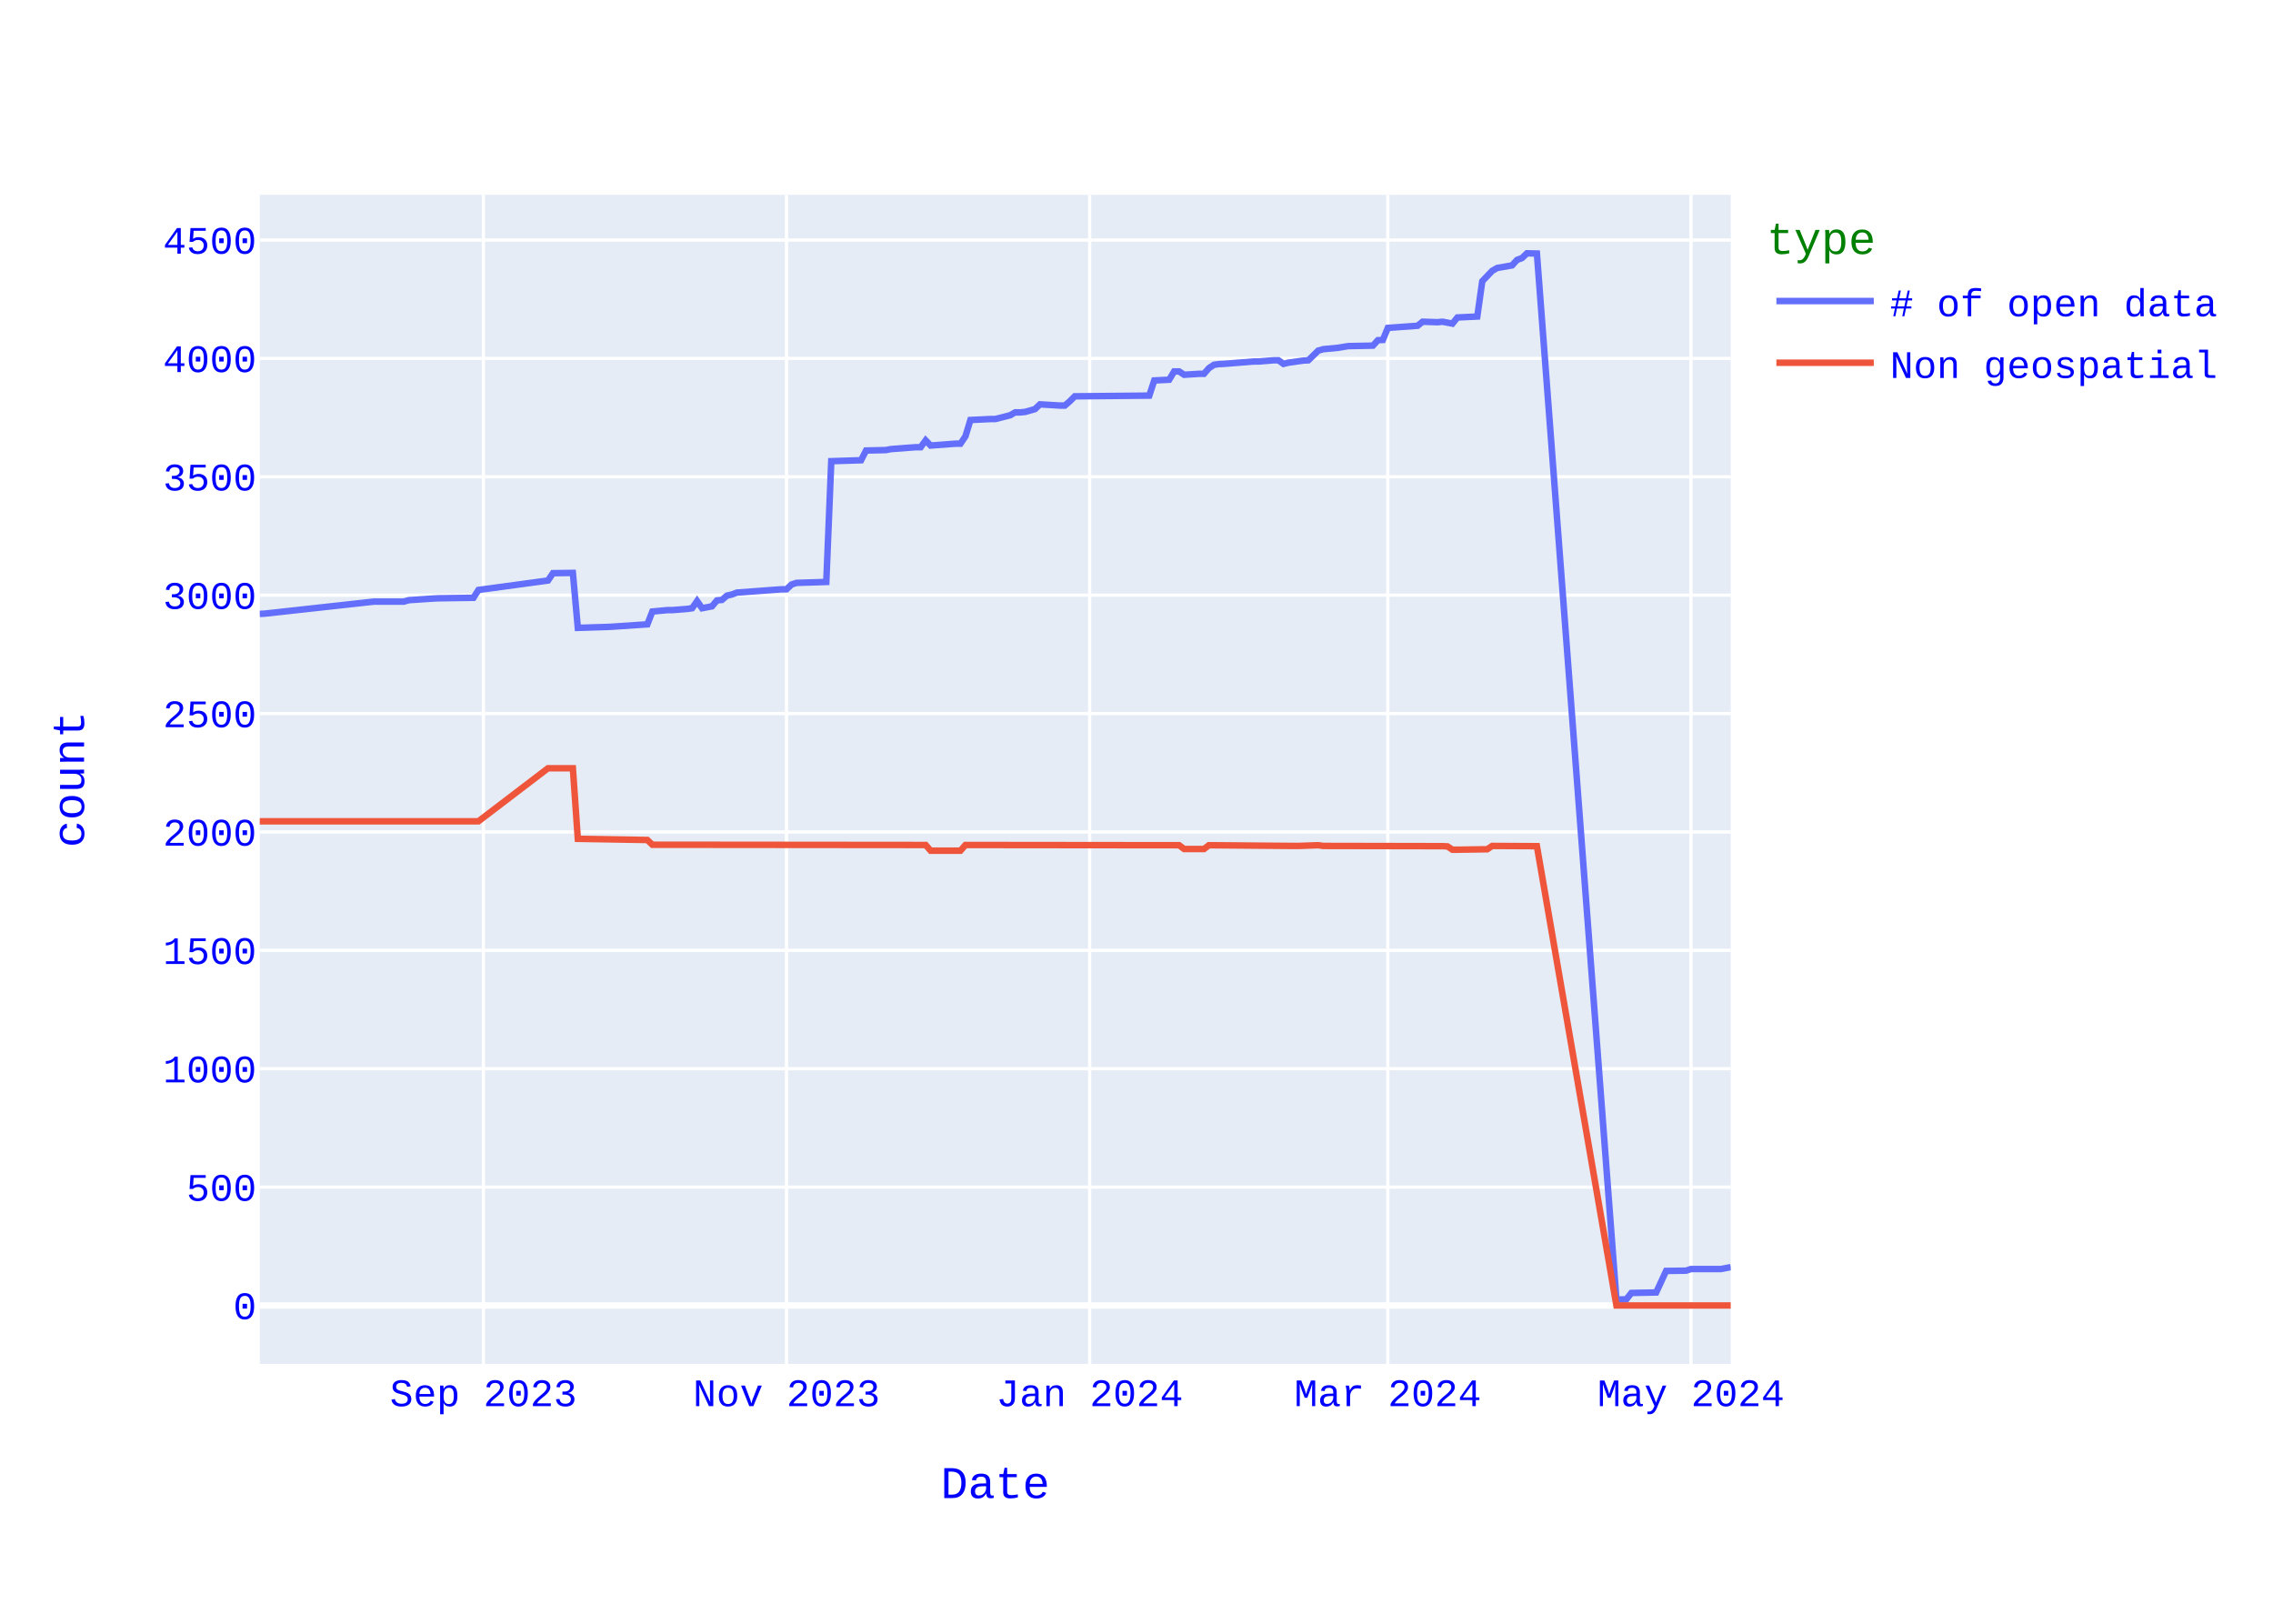
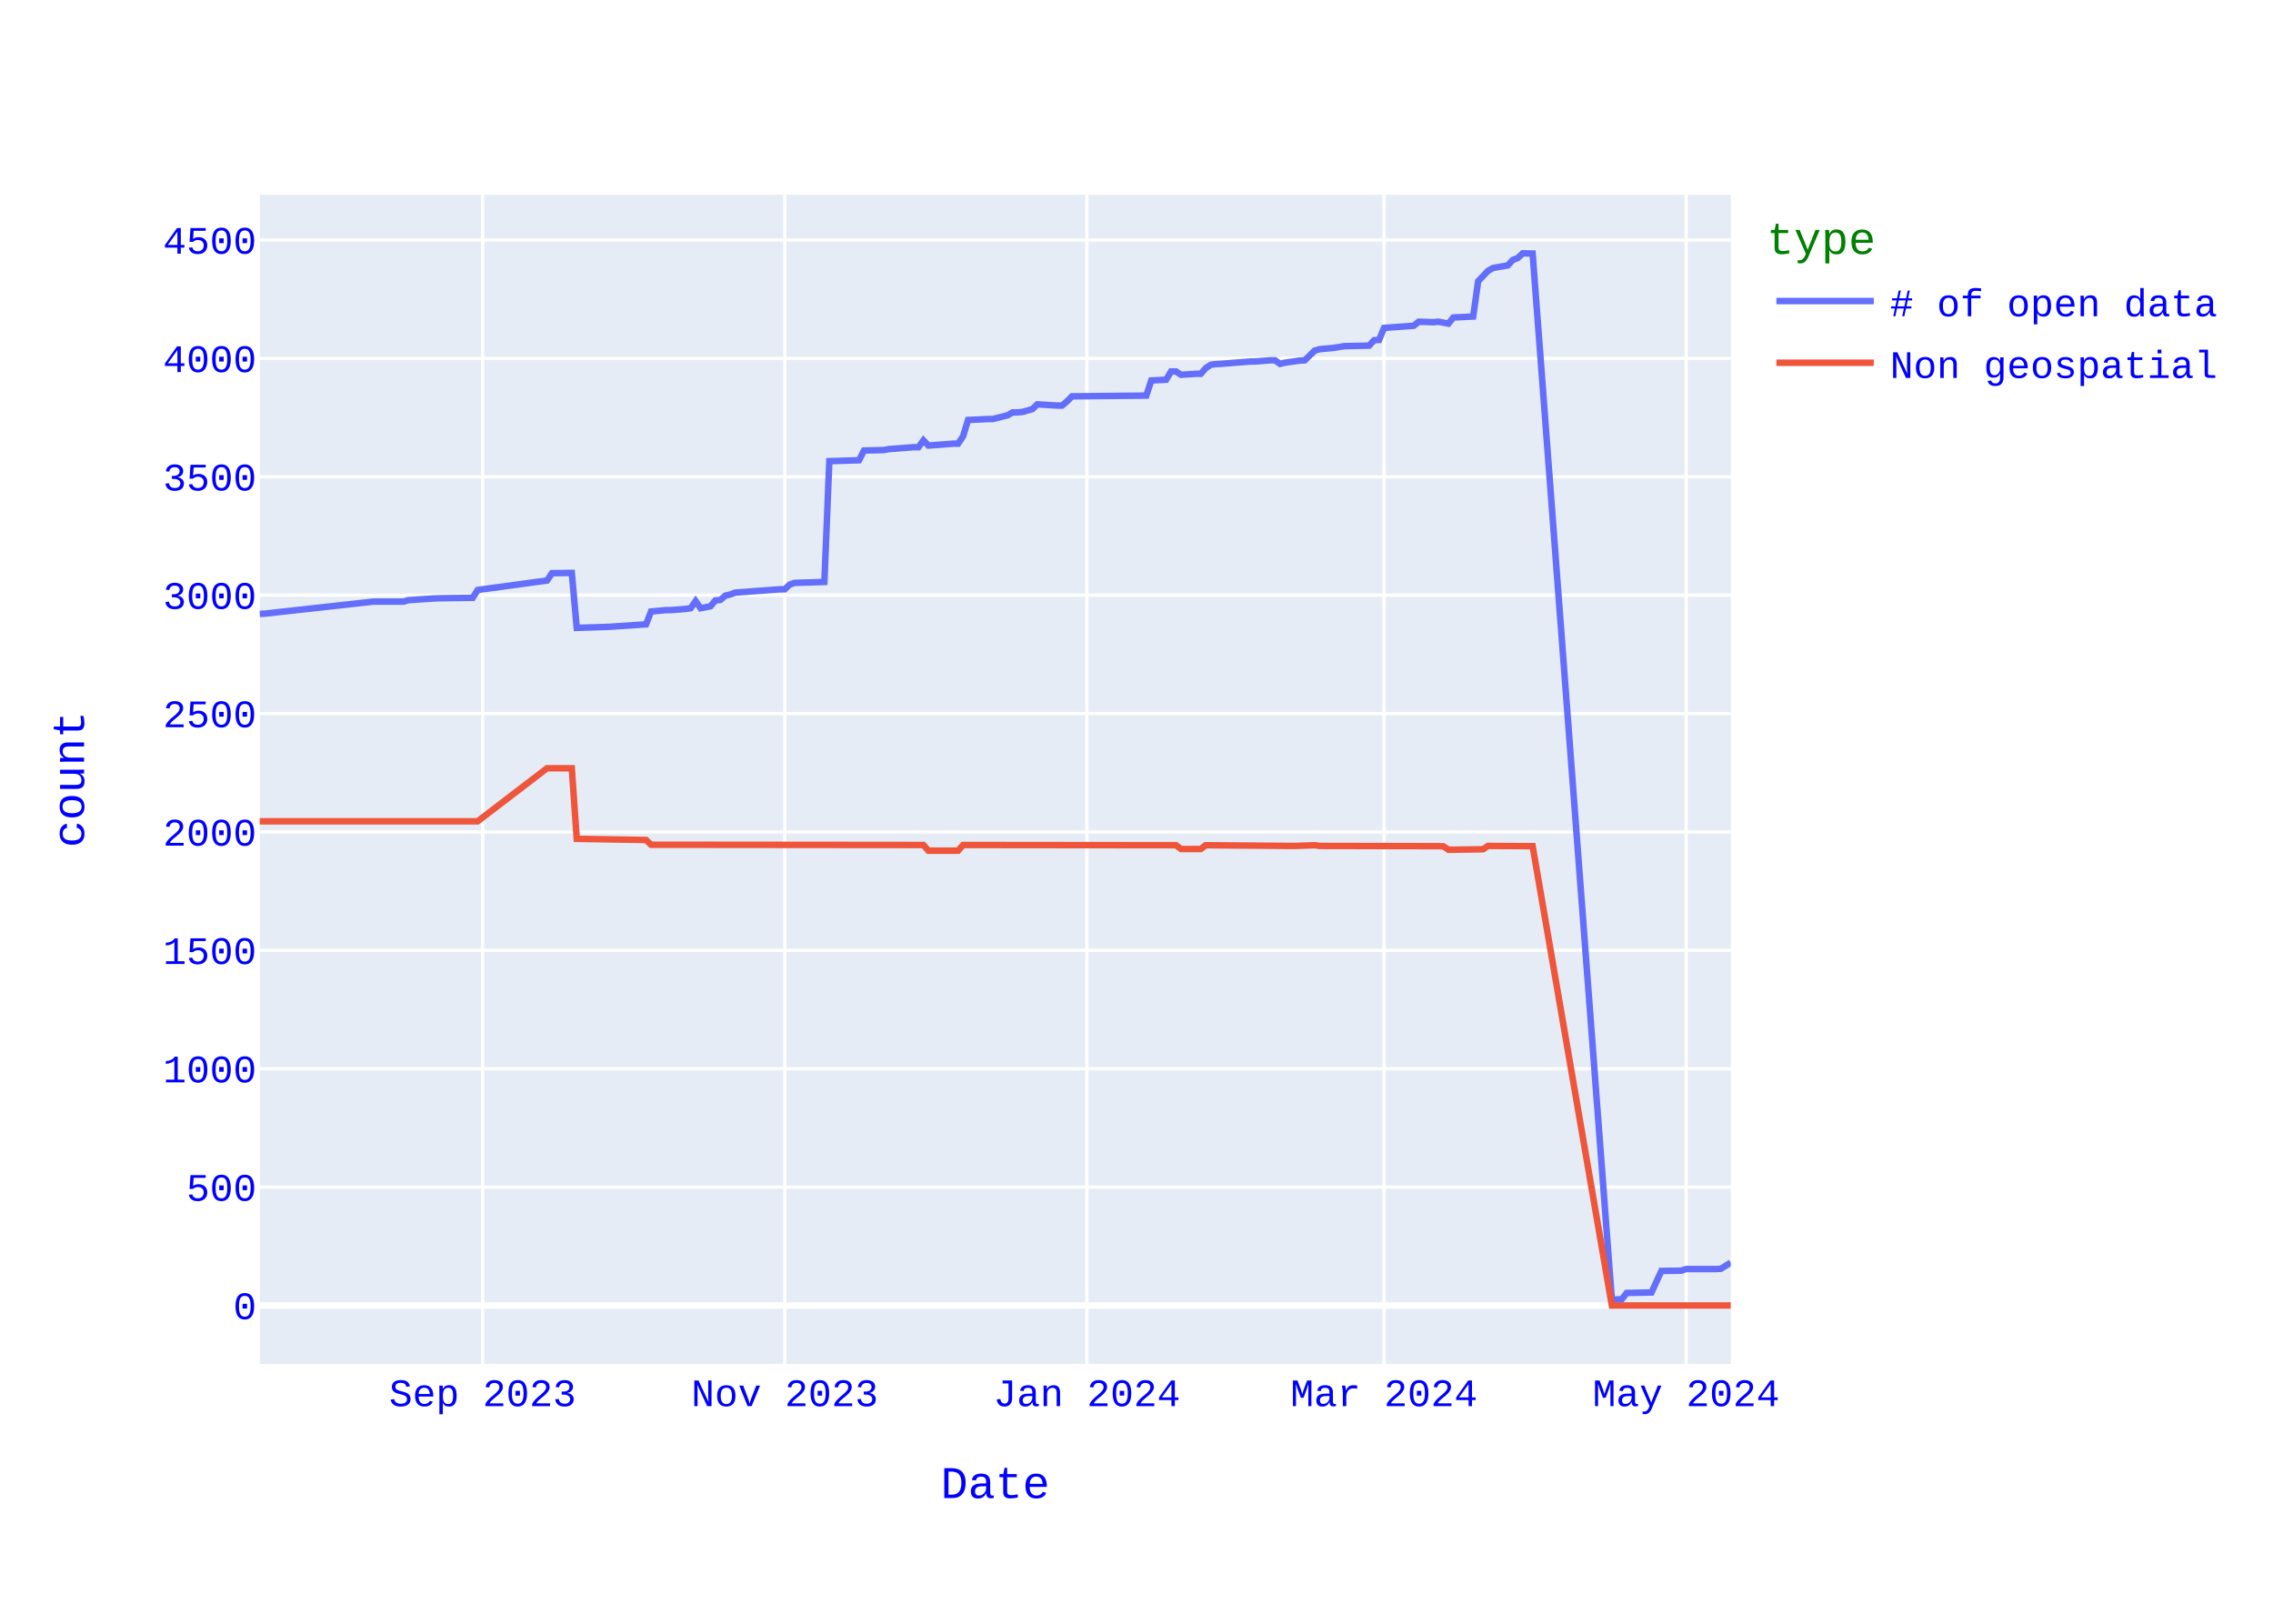
<svg xmlns="http://www.w3.org/2000/svg" class="main-svg" width="700" height="500" style="" viewBox="0 0 700 500">
  <rect x="0" y="0" width="700" height="500" style="fill: rgb(255, 255, 255); fill-opacity: 1;" />
-   <defs id="defs-6351fb">
+   <defs id="defs-70f017">
    <g class="clips">
-       <clipPath id="clip6351fbxyplot" class="plotclip">
+       <clipPath id="clip70f017xyplot" class="plotclip">
        <rect width="453" height="360" />
      </clipPath>
-       <clipPath class="axesclip" id="clip6351fbx">
+       <clipPath class="axesclip" id="clip70f017x">
        <rect x="80" y="0" width="453" height="500" />
      </clipPath>
-       <clipPath class="axesclip" id="clip6351fby">
+       <clipPath class="axesclip" id="clip70f017y">
        <rect x="0" y="60" width="700" height="360" />
      </clipPath>
-       <clipPath class="axesclip" id="clip6351fbxy">
+       <clipPath class="axesclip" id="clip70f017xy">
        <rect x="80" y="60" width="453" height="360" />
      </clipPath>
    </g>
    <g class="gradients" />
    <g class="patterns" />
  </defs>
  <g class="bglayer">
    <rect class="bg" x="80" y="60" width="453" height="360" style="fill: rgb(229, 236, 246); fill-opacity: 1; stroke-width: 0;" />
  </g>
  <g class="layer-below">
    <g class="imagelayer" />
    <g class="shapelayer" />
  </g>
  <g class="cartesianlayer">
    <g class="subplot xy">
      <g class="layer-subplot">
        <g class="shapelayer" />
        <g class="imagelayer" />
      </g>
      <g class="minor-gridlayer">
        <g class="x" />
        <g class="y" />
      </g>
      <g class="gridlayer">
        <g class="x">
-           <path class="xgrid crisp" transform="translate(148.87,0)" d="M0,60v360" style="stroke: rgb(255, 255, 255); stroke-opacity: 1; stroke-width: 1px;" />
-           <path class="xgrid crisp" transform="translate(242.22,0)" d="M0,60v360" style="stroke: rgb(255, 255, 255); stroke-opacity: 1; stroke-width: 1px;" />
-           <path class="xgrid crisp" transform="translate(335.58,0)" d="M0,60v360" style="stroke: rgb(255, 255, 255); stroke-opacity: 1; stroke-width: 1px;" />
-           <path class="xgrid crisp" transform="translate(427.4,0)" d="M0,60v360" style="stroke: rgb(255, 255, 255); stroke-opacity: 1; stroke-width: 1px;" />
-           <path class="xgrid crisp" transform="translate(520.76,0)" d="M0,60v360" style="stroke: rgb(255, 255, 255); stroke-opacity: 1; stroke-width: 1px;" />
+           <path class="xgrid crisp" transform="translate(148.64,0)" d="M0,60v360" style="stroke: rgb(255, 255, 255); stroke-opacity: 1; stroke-width: 1px;" />
+           <path class="xgrid crisp" transform="translate(241.68,0)" d="M0,60v360" style="stroke: rgb(255, 255, 255); stroke-opacity: 1; stroke-width: 1px;" />
+           <path class="xgrid crisp" transform="translate(334.72,0)" d="M0,60v360" style="stroke: rgb(255, 255, 255); stroke-opacity: 1; stroke-width: 1px;" />
+           <path class="xgrid crisp" transform="translate(426.23,0)" d="M0,60v360" style="stroke: rgb(255, 255, 255); stroke-opacity: 1; stroke-width: 1px;" />
+           <path class="xgrid crisp" transform="translate(519.27,0)" d="M0,60v360" style="stroke: rgb(255, 255, 255); stroke-opacity: 1; stroke-width: 1px;" />
        </g>
        <g class="y">
          <path class="ygrid crisp" transform="translate(0,365.55)" d="M80,0h453" style="stroke: rgb(255, 255, 255); stroke-opacity: 1; stroke-width: 1px;" />
          <path class="ygrid crisp" transform="translate(0,329.09)" d="M80,0h453" style="stroke: rgb(255, 255, 255); stroke-opacity: 1; stroke-width: 1px;" />
          <path class="ygrid crisp" transform="translate(0,292.64)" d="M80,0h453" style="stroke: rgb(255, 255, 255); stroke-opacity: 1; stroke-width: 1px;" />
          <path class="ygrid crisp" transform="translate(0,256.19)" d="M80,0h453" style="stroke: rgb(255, 255, 255); stroke-opacity: 1; stroke-width: 1px;" />
          <path class="ygrid crisp" transform="translate(0,219.73)" d="M80,0h453" style="stroke: rgb(255, 255, 255); stroke-opacity: 1; stroke-width: 1px;" />
          <path class="ygrid crisp" transform="translate(0,183.28)" d="M80,0h453" style="stroke: rgb(255, 255, 255); stroke-opacity: 1; stroke-width: 1px;" />
          <path class="ygrid crisp" transform="translate(0,146.82)" d="M80,0h453" style="stroke: rgb(255, 255, 255); stroke-opacity: 1; stroke-width: 1px;" />
          <path class="ygrid crisp" transform="translate(0,110.37)" d="M80,0h453" style="stroke: rgb(255, 255, 255); stroke-opacity: 1; stroke-width: 1px;" />
          <path class="ygrid crisp" transform="translate(0,73.92)" d="M80,0h453" style="stroke: rgb(255, 255, 255); stroke-opacity: 1; stroke-width: 1px;" />
        </g>
      </g>
      <g class="zerolinelayer">
        <path class="yzl zl crisp" transform="translate(0,402)" d="M80,0h453" style="stroke: rgb(255, 255, 255); stroke-opacity: 1; stroke-width: 2px;" />
      </g>
      <path class="xlines-below" />
      <path class="ylines-below" />
      <g class="overlines-below" />
      <g class="xaxislayer-below" />
      <g class="yaxislayer-below" />
      <g class="overaxes-below" />
-       <g class="plot" transform="translate(80,60)" clip-path="url(#clip6351fbxyplot)">
+       <g class="plot" transform="translate(80,60)" clip-path="url(#clip70f017xyplot)">
        <g class="scatterlayer mlayer">
-           <g class="trace scatter trace496d44" style="stroke-miterlimit: 2; opacity: 1;">
+           <g class="trace scatter tracefd70f9" style="stroke-miterlimit: 2; opacity: 1;">
            <g class="fills" />
            <g class="errorbars" />
            <g class="lines">
-               <path class="js-line" d="M453,330.19L449.94,330.77L448.41,330.77L440.76,330.77L439.23,331.28L433.1,331.36L430.04,337.99L422.39,338.14L420.86,340.1L417.8,340.18L393.31,18.07L390.25,18L388.72,19.46L387.19,20.04L385.66,21.72L381.07,22.52L379.54,23.4L376.48,26.6L374.95,37.47L368.83,37.76L367.3,39.65L364.24,39.07L362.71,39.22L358.11,39.07L356.58,40.31L347.4,40.97L345.87,44.68L344.34,44.76L342.81,46.43L335.16,46.58L332.1,47.09L327.51,47.53L325.98,47.96L322.92,50.95L321.39,51.03L316.79,51.68L315.26,52.05L313.73,50.95L312.2,50.95L307.61,51.32L306.08,51.32L296.9,52.05L295.37,52.12L293.84,52.34L292.31,53.36L290.78,55.11L289.25,55.11L284.66,55.4L283.13,54.38L281.59,54.38L280.06,56.93L275.47,57.15L273.94,61.82L250.99,62.04L249.46,63.57L247.93,64.88L246.4,64.88L240.27,64.51L238.74,65.97L235.68,66.85L234.15,66.99L232.62,66.99L231.09,67.87L226.5,69.04L224.97,69.04L218.85,69.33L217.32,74.36L215.79,76.62L214.26,76.62L206.6,77.2L205.07,75.6L203.54,77.71L202.01,77.71L194.36,78.29L192.83,78.59L186.71,78.73L185.18,81.72L176,82.01L174.47,119.2L165.28,119.49L163.75,120L162.22,121.46L160.69,121.46L146.92,122.48L145.39,123.06L143.86,123.42L142.33,124.74L140.8,124.88L139.27,126.7L136.21,127.29L134.68,125.1L133.15,127.29L131.61,127.51L127.02,127.87L125.49,127.87L120.9,128.31L119.37,132.25L108.66,132.97L107.13,133.05L97.95,133.34L96.42,116.42L90.29,116.5L88.76,118.76L67.34,121.67L65.81,124.08L55.09,124.23L53.56,124.3L45.91,124.81L44.38,125.25L35.2,125.25L1.53,128.96L0,129.04" style="vector-effect: none; fill: none; stroke: rgb(99, 110, 250); stroke-opacity: 1; stroke-width: 2px; opacity: 1;" />
+               <path class="js-line" d="M453,328.8L449.95,330.7L448.42,330.77L439.27,330.77L437.75,331.28L431.65,331.36L428.6,337.99L420.97,338.14L419.44,340.1L416.39,340.18L391.99,18.07L388.94,18L387.41,19.46L385.89,20.04L384.36,21.72L379.79,22.52L378.26,23.4L375.21,26.6L373.69,37.47L367.59,37.76L366.06,39.65L363.01,39.07L361.48,39.22L356.91,39.07L355.38,40.31L346.23,40.97L344.71,44.68L343.18,44.76L341.66,46.43L334.03,46.58L330.98,47.09L326.4,47.53L324.88,47.96L321.83,50.95L320.3,51.03L315.73,51.68L314.2,52.05L312.68,50.95L311.15,50.95L306.58,51.32L305.05,51.32L295.9,52.05L294.37,52.12L292.85,52.34L291.32,53.36L289.8,55.11L288.27,55.11L283.7,55.4L282.17,54.38L280.65,54.38L279.12,56.93L274.55,57.15L273.02,61.82L250.14,62.04L248.62,63.57L247.09,64.88L245.57,64.88L239.46,64.51L237.94,65.97L234.89,66.85L233.36,66.99L231.84,66.99L230.31,67.87L225.74,69.04L224.21,69.04L218.11,69.33L216.59,74.36L215.06,76.62L213.54,76.62L205.91,77.2L204.38,75.6L202.86,77.71L201.33,77.71L193.71,78.29L192.18,78.59L186.08,78.73L184.56,81.72L175.4,82.01L173.88,119.2L164.73,119.49L163.2,120L161.68,121.46L160.15,121.46L146.42,122.48L144.9,123.06L143.37,123.42L141.85,124.74L140.32,124.88L138.8,126.7L135.75,127.29L134.22,125.1L132.7,127.29L131.17,127.51L126.6,127.87L125.07,127.87L120.49,128.31L118.97,132.25L108.29,132.97L106.77,133.05L97.62,133.34L96.09,116.42L89.99,116.5L88.46,118.76L67.11,121.67L65.59,124.08L54.91,124.23L53.38,124.3L45.76,124.81L44.23,125.25L35.08,125.25L1.53,128.96L0,129.04" style="vector-effect: none; fill: none; stroke: rgb(99, 110, 250); stroke-opacity: 1; stroke-width: 2px; opacity: 1;" />
            </g>
            <g class="points" />
            <g class="text" />
          </g>
-           <g class="trace scatter tracee3f4bf" style="stroke-miterlimit: 2; opacity: 1;">
+           <g class="trace scatter trace3d34dd" style="stroke-miterlimit: 2; opacity: 1;">
            <g class="fills" />
            <g class="errorbars" />
            <g class="lines">
-               <path class="js-line" d="M453,342L417.8,342L393.31,200.56L379.54,200.49L378.01,201.51L368.83,201.65L367.3,201.65L365.77,200.63L364.24,200.56L327.51,200.49L325.98,200.27L319.85,200.49L318.32,200.49L292.31,200.27L290.78,201.43L284.66,201.43L283.13,200.27L217.32,200.2L215.79,201.95L206.6,201.95L205.07,200.2L120.9,200.12L119.37,198.66L97.95,198.3L96.42,176.57L88.76,176.57L67.34,192.9L0,192.9" style="vector-effect: none; fill: none; stroke: rgb(239, 85, 59); stroke-opacity: 1; stroke-width: 2px; opacity: 1;" />
+               <path class="js-line" d="M453,342L416.39,342L391.99,200.56L378.26,200.49L376.74,201.51L367.59,201.65L366.06,201.65L364.54,200.63L363.01,200.56L326.4,200.49L324.88,200.27L318.78,200.49L317.25,200.49L291.32,200.27L289.8,201.43L283.7,201.43L282.17,200.27L216.59,200.2L215.06,201.95L205.91,201.95L204.38,200.2L120.49,200.12L118.97,198.66L97.62,198.3L96.09,176.57L88.46,176.57L67.11,192.9L0,192.9" style="vector-effect: none; fill: none; stroke: rgb(239, 85, 59); stroke-opacity: 1; stroke-width: 2px; opacity: 1;" />
            </g>
            <g class="points" />
            <g class="text" />
          </g>
        </g>
      </g>
      <g class="overplot" />
      <path class="xlines-above crisp" d="M0,0" style="fill: none;" />
      <path class="ylines-above crisp" d="M0,0" style="fill: none;" />
      <g class="overlines-above" />
      <g class="xaxislayer-above">
        <g class="xtick">
-           <text text-anchor="middle" x="0" y="433" transform="translate(148.87,0)" style="font-family: 'Courier New'; font-size: 12px; fill: rgb(0, 0, 255); fill-opacity: 1; white-space: pre; opacity: 1;">Sep 2023</text>
-         </g>
-         <g class="xtick">
-           <text text-anchor="middle" x="0" y="433" style="font-family: 'Courier New'; font-size: 12px; fill: rgb(0, 0, 255); fill-opacity: 1; white-space: pre; opacity: 1;" transform="translate(242.22,0)">Nov 2023</text>
-         </g>
-         <g class="xtick">
-           <text text-anchor="middle" x="0" y="433" style="font-family: 'Courier New'; font-size: 12px; fill: rgb(0, 0, 255); fill-opacity: 1; white-space: pre; opacity: 1;" transform="translate(335.58,0)">Jan 2024</text>
-         </g>
-         <g class="xtick">
-           <text text-anchor="middle" x="0" y="433" style="font-family: 'Courier New'; font-size: 12px; fill: rgb(0, 0, 255); fill-opacity: 1; white-space: pre; opacity: 1;" transform="translate(427.4,0)">Mar 2024</text>
-         </g>
-         <g class="xtick">
-           <text text-anchor="middle" x="0" y="433" style="font-family: 'Courier New'; font-size: 12px; fill: rgb(0, 0, 255); fill-opacity: 1; white-space: pre; opacity: 1;" transform="translate(520.76,0)">May 2024</text>
+           <text text-anchor="middle" x="0" y="433" transform="translate(148.64,0)" style="font-family: 'Courier New'; font-size: 12px; fill: rgb(0, 0, 255); fill-opacity: 1; white-space: pre; opacity: 1;">Sep 2023</text>
+         </g>
+         <g class="xtick">
+           <text text-anchor="middle" x="0" y="433" style="font-family: 'Courier New'; font-size: 12px; fill: rgb(0, 0, 255); fill-opacity: 1; white-space: pre; opacity: 1;" transform="translate(241.68,0)">Nov 2023</text>
+         </g>
+         <g class="xtick">
+           <text text-anchor="middle" x="0" y="433" style="font-family: 'Courier New'; font-size: 12px; fill: rgb(0, 0, 255); fill-opacity: 1; white-space: pre; opacity: 1;" transform="translate(334.72,0)">Jan 2024</text>
+         </g>
+         <g class="xtick">
+           <text text-anchor="middle" x="0" y="433" style="font-family: 'Courier New'; font-size: 12px; fill: rgb(0, 0, 255); fill-opacity: 1; white-space: pre; opacity: 1;" transform="translate(426.23,0)">Mar 2024</text>
+         </g>
+         <g class="xtick">
+           <text text-anchor="middle" x="0" y="433" style="font-family: 'Courier New'; font-size: 12px; fill: rgb(0, 0, 255); fill-opacity: 1; white-space: pre; opacity: 1;" transform="translate(519.27,0)">May 2024</text>
        </g>
      </g>
      <g class="yaxislayer-above">
        <g class="ytick">
          <text text-anchor="end" x="79" y="4.2" transform="translate(0,402)" style="font-family: 'Courier New'; font-size: 12px; fill: rgb(0, 0, 255); fill-opacity: 1; white-space: pre; opacity: 1;">0</text>
        </g>
        <g class="ytick">
          <text text-anchor="end" x="79" y="4.2" style="font-family: 'Courier New'; font-size: 12px; fill: rgb(0, 0, 255); fill-opacity: 1; white-space: pre; opacity: 1;" transform="translate(0,365.55)">500</text>
        </g>
        <g class="ytick">
          <text text-anchor="end" x="79" y="4.2" style="font-family: 'Courier New'; font-size: 12px; fill: rgb(0, 0, 255); fill-opacity: 1; white-space: pre; opacity: 1;" transform="translate(0,329.09)">1000</text>
        </g>
        <g class="ytick">
          <text text-anchor="end" x="79" y="4.2" style="font-family: 'Courier New'; font-size: 12px; fill: rgb(0, 0, 255); fill-opacity: 1; white-space: pre; opacity: 1;" transform="translate(0,292.64)">1500</text>
        </g>
        <g class="ytick">
          <text text-anchor="end" x="79" y="4.2" style="font-family: 'Courier New'; font-size: 12px; fill: rgb(0, 0, 255); fill-opacity: 1; white-space: pre; opacity: 1;" transform="translate(0,256.19)">2000</text>
        </g>
        <g class="ytick">
          <text text-anchor="end" x="79" y="4.2" style="font-family: 'Courier New'; font-size: 12px; fill: rgb(0, 0, 255); fill-opacity: 1; white-space: pre; opacity: 1;" transform="translate(0,219.73)">2500</text>
        </g>
        <g class="ytick">
          <text text-anchor="end" x="79" y="4.2" style="font-family: 'Courier New'; font-size: 12px; fill: rgb(0, 0, 255); fill-opacity: 1; white-space: pre; opacity: 1;" transform="translate(0,183.28)">3000</text>
        </g>
        <g class="ytick">
          <text text-anchor="end" x="79" y="4.2" style="font-family: 'Courier New'; font-size: 12px; fill: rgb(0, 0, 255); fill-opacity: 1; white-space: pre; opacity: 1;" transform="translate(0,146.82)">3500</text>
        </g>
        <g class="ytick">
          <text text-anchor="end" x="79" y="4.2" style="font-family: 'Courier New'; font-size: 12px; fill: rgb(0, 0, 255); fill-opacity: 1; white-space: pre; opacity: 1;" transform="translate(0,110.37)">4000</text>
        </g>
        <g class="ytick">
          <text text-anchor="end" x="79" y="4.2" style="font-family: 'Courier New'; font-size: 12px; fill: rgb(0, 0, 255); fill-opacity: 1; white-space: pre; opacity: 1;" transform="translate(0,73.92)">4500</text>
        </g>
      </g>
      <g class="overaxes-above" />
    </g>
  </g>
  <g class="polarlayer" />
  <g class="smithlayer" />
  <g class="ternarylayer" />
  <g class="geolayer" />
  <g class="funnelarealayer" />
  <g class="pielayer" />
  <g class="iciclelayer" />
  <g class="treemaplayer" />
  <g class="sunburstlayer" />
  <g class="glimages" />
-   <defs id="topdefs-6351fb">
+   <defs id="topdefs-70f017">
    <g class="clips" />
-     <clipPath id="legend6351fb">
+     <clipPath id="legend70f017">
      <rect width="146" height="67" x="0" y="0" />
    </clipPath>
  </defs>
  <g class="layer-above">
    <g class="imagelayer" />
    <g class="shapelayer" />
  </g>
  <g class="infolayer">
    <g class="legend" pointer-events="all" transform="translate(542.06,60)">
      <rect class="bg" shape-rendering="crispEdges" style="stroke: rgb(68, 68, 68); stroke-opacity: 1; fill: rgb(255, 255, 255); fill-opacity: 1; stroke-width: 0px;" width="146" height="67" x="0" y="0" />
-       <g class="scrollbox" transform="" clip-path="url(#legend6351fb)">
+       <g class="scrollbox" transform="" clip-path="url(#legend70f017)">
        <text class="legendtitletext" text-anchor="start" x="2" y="18.2" style="font-family: 'Courier New'; font-size: 14px; fill: rgb(0, 128, 0); fill-opacity: 1; white-space: pre;">type</text>
        <g class="groups" transform="">
          <g class="traces" transform="translate(0,32.7)" style="opacity: 1;">
            <text class="legendtext" text-anchor="start" x="40" y="4.68" style="font-family: 'Courier New'; font-size: 12px; fill: rgb(0, 0, 255); fill-opacity: 1; white-space: pre;"># of open data</text>
            <g class="layers" style="opacity: 1;">
              <g class="legendfill" />
              <g class="legendlines">
                <path class="js-line" d="M5,0h30" style="fill: none; stroke: rgb(99, 110, 250); stroke-opacity: 1; stroke-width: 2px;" />
              </g>
              <g class="legendsymbols">
                <g class="legendpoints" />
              </g>
            </g>
            <rect class="legendtoggle" x="0" y="-9.5" width="140.828" height="19" style="fill: rgb(0, 0, 0); fill-opacity: 0;" />
          </g>
        </g>
        <g class="groups" transform="">
          <g class="traces" transform="translate(0,51.7)" style="opacity: 1;">
            <text class="legendtext" text-anchor="start" x="40" y="4.68" style="font-family: 'Courier New'; font-size: 12px; fill: rgb(0, 0, 255); fill-opacity: 1; white-space: pre;">Non geospatial</text>
            <g class="layers" style="opacity: 1;">
              <g class="legendfill" />
              <g class="legendlines">
                <path class="js-line" d="M5,0h30" style="fill: none; stroke: rgb(239, 85, 59); stroke-opacity: 1; stroke-width: 2px;" />
              </g>
              <g class="legendsymbols">
                <g class="legendpoints" />
              </g>
            </g>
            <rect class="legendtoggle" x="0" y="-9.5" width="140.828" height="19" style="fill: rgb(0, 0, 0); fill-opacity: 0;" />
          </g>
        </g>
      </g>
      <rect class="scrollbar" rx="20" ry="3" width="0" height="0" style="fill: rgb(128, 139, 164); fill-opacity: 1;" x="0" y="0" />
    </g>
    <g class="g-gtitle" />
    <g class="g-xtitle">
      <text class="xtitle" x="306.5" y="461.3" text-anchor="middle" style="font-family: 'Courier New'; font-size: 14px; fill: rgb(0, 0, 255); opacity: 1; font-weight: normal; white-space: pre;">Date</text>
    </g>
    <g class="g-ytitle">
      <text class="ytitle" transform="rotate(-90,25.8875,240)" x="25.888" y="240" text-anchor="middle" style="font-family: 'Courier New'; font-size: 14px; fill: rgb(0, 0, 255); opacity: 1; font-weight: normal; white-space: pre;">count</text>
    </g>
  </g>
</svg>
